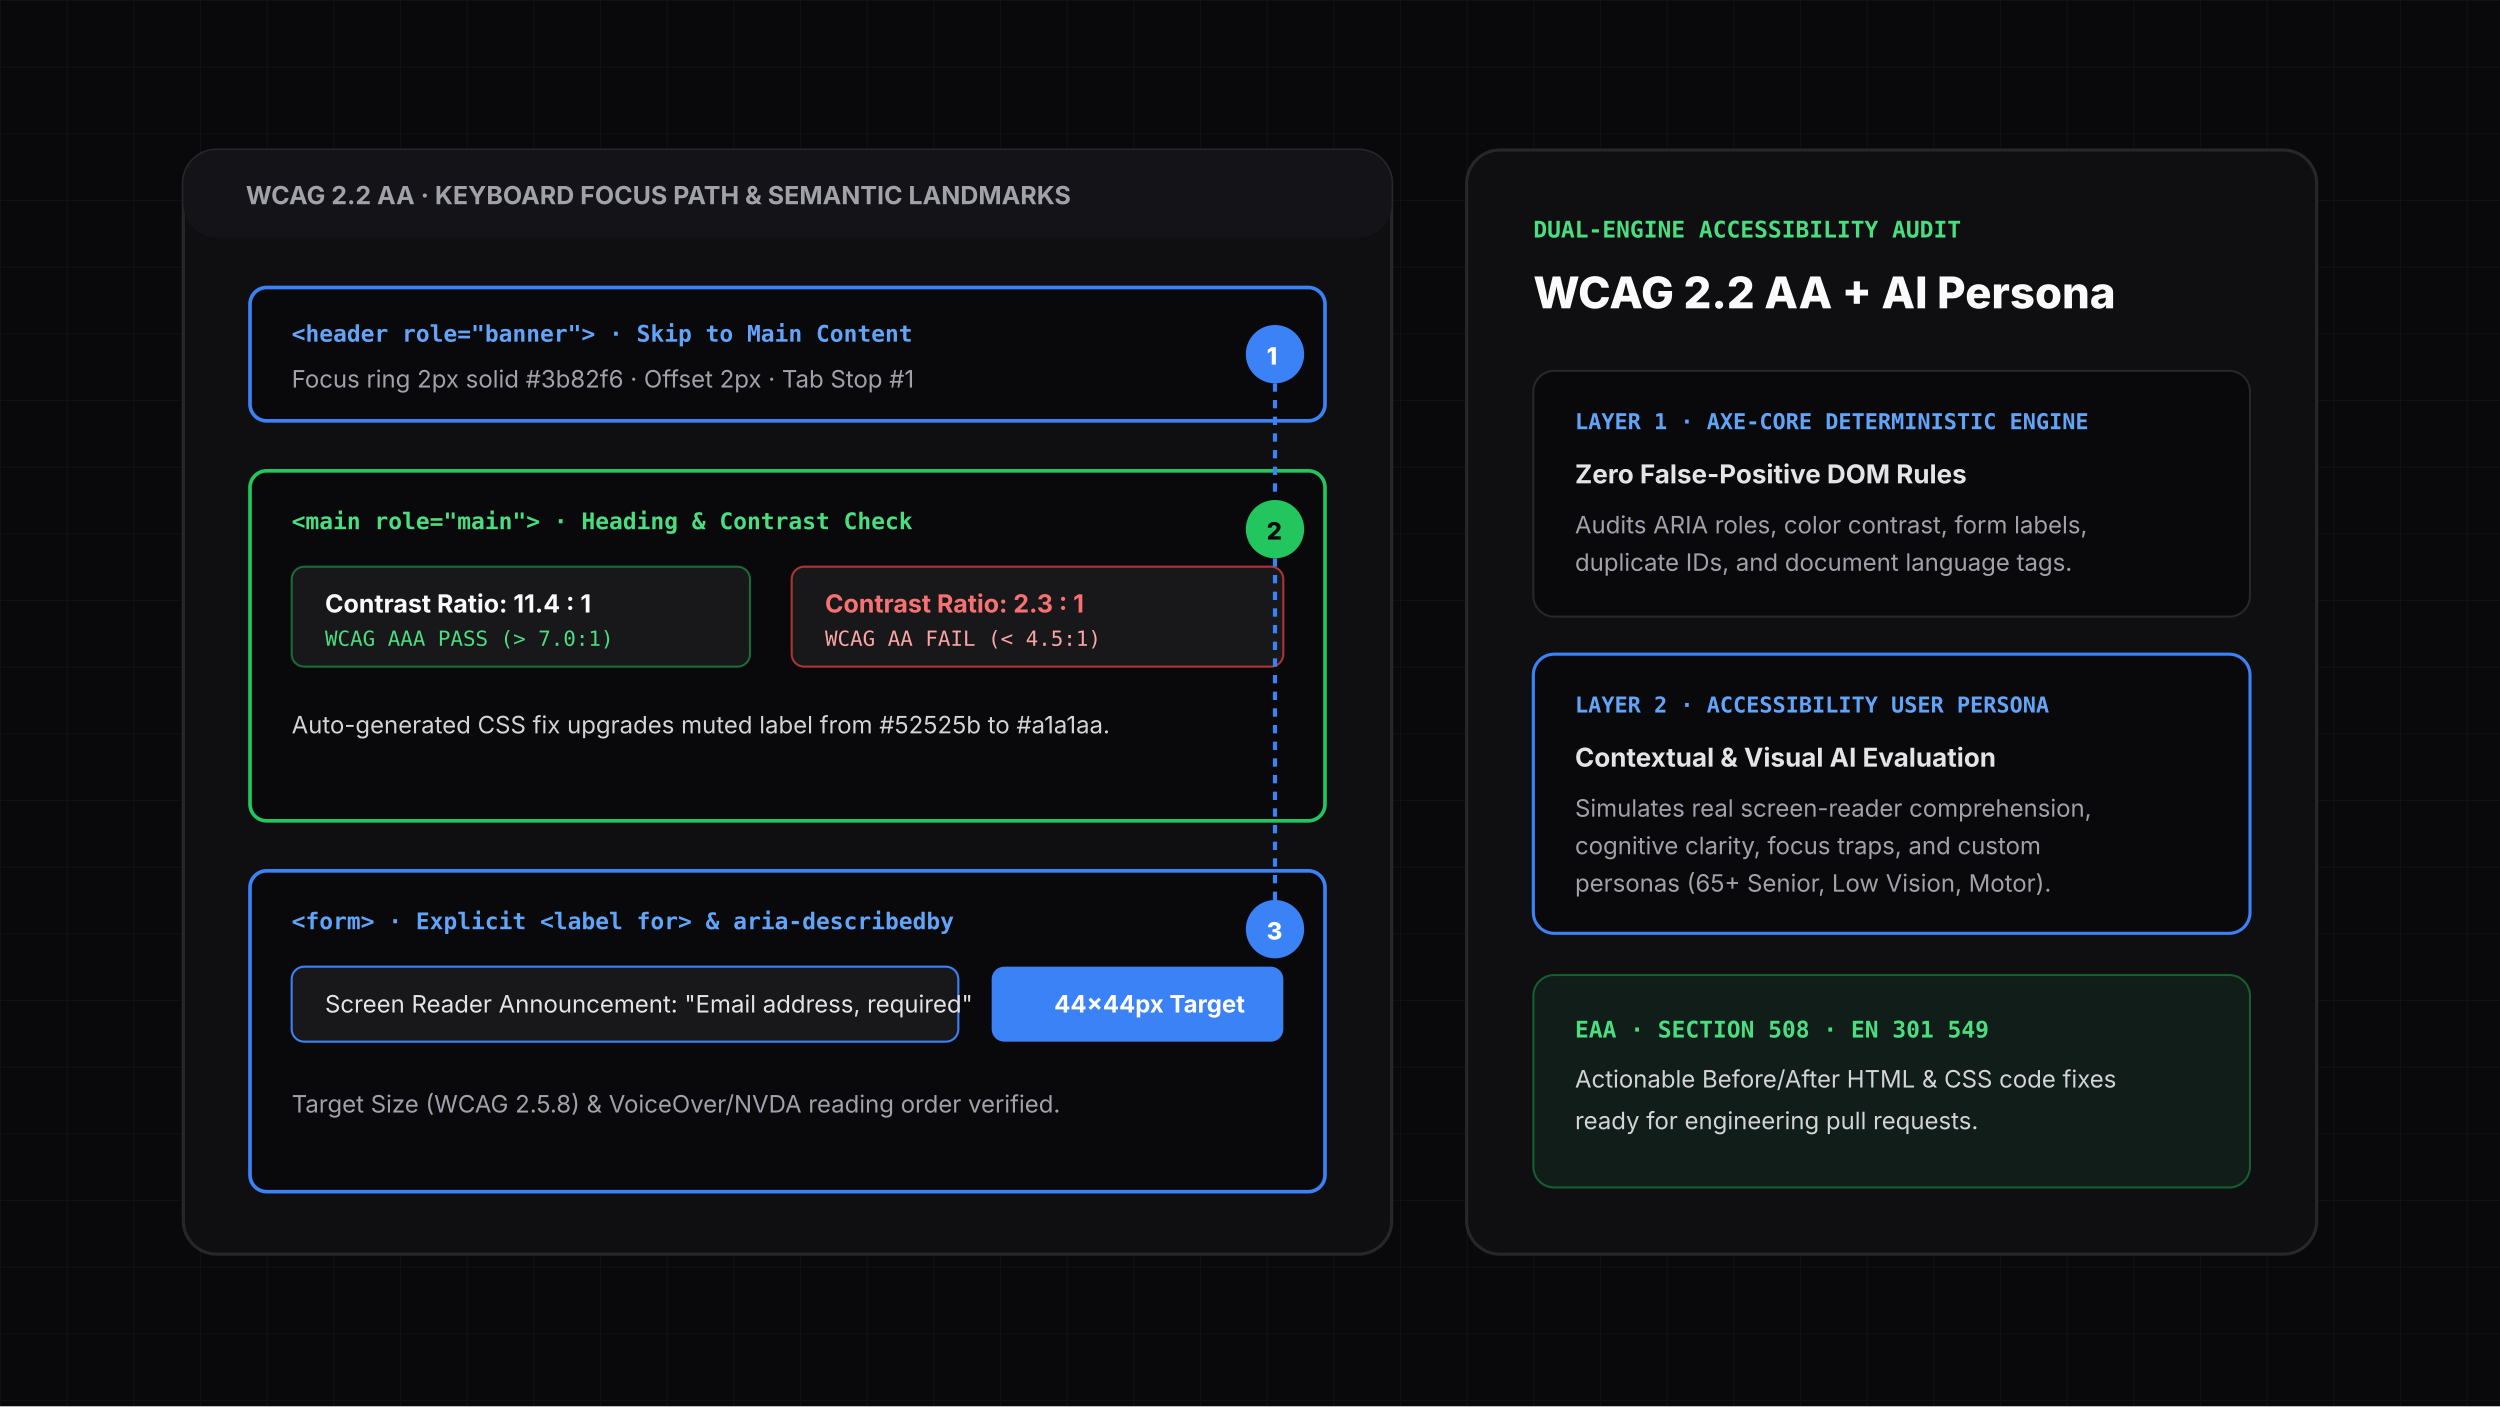
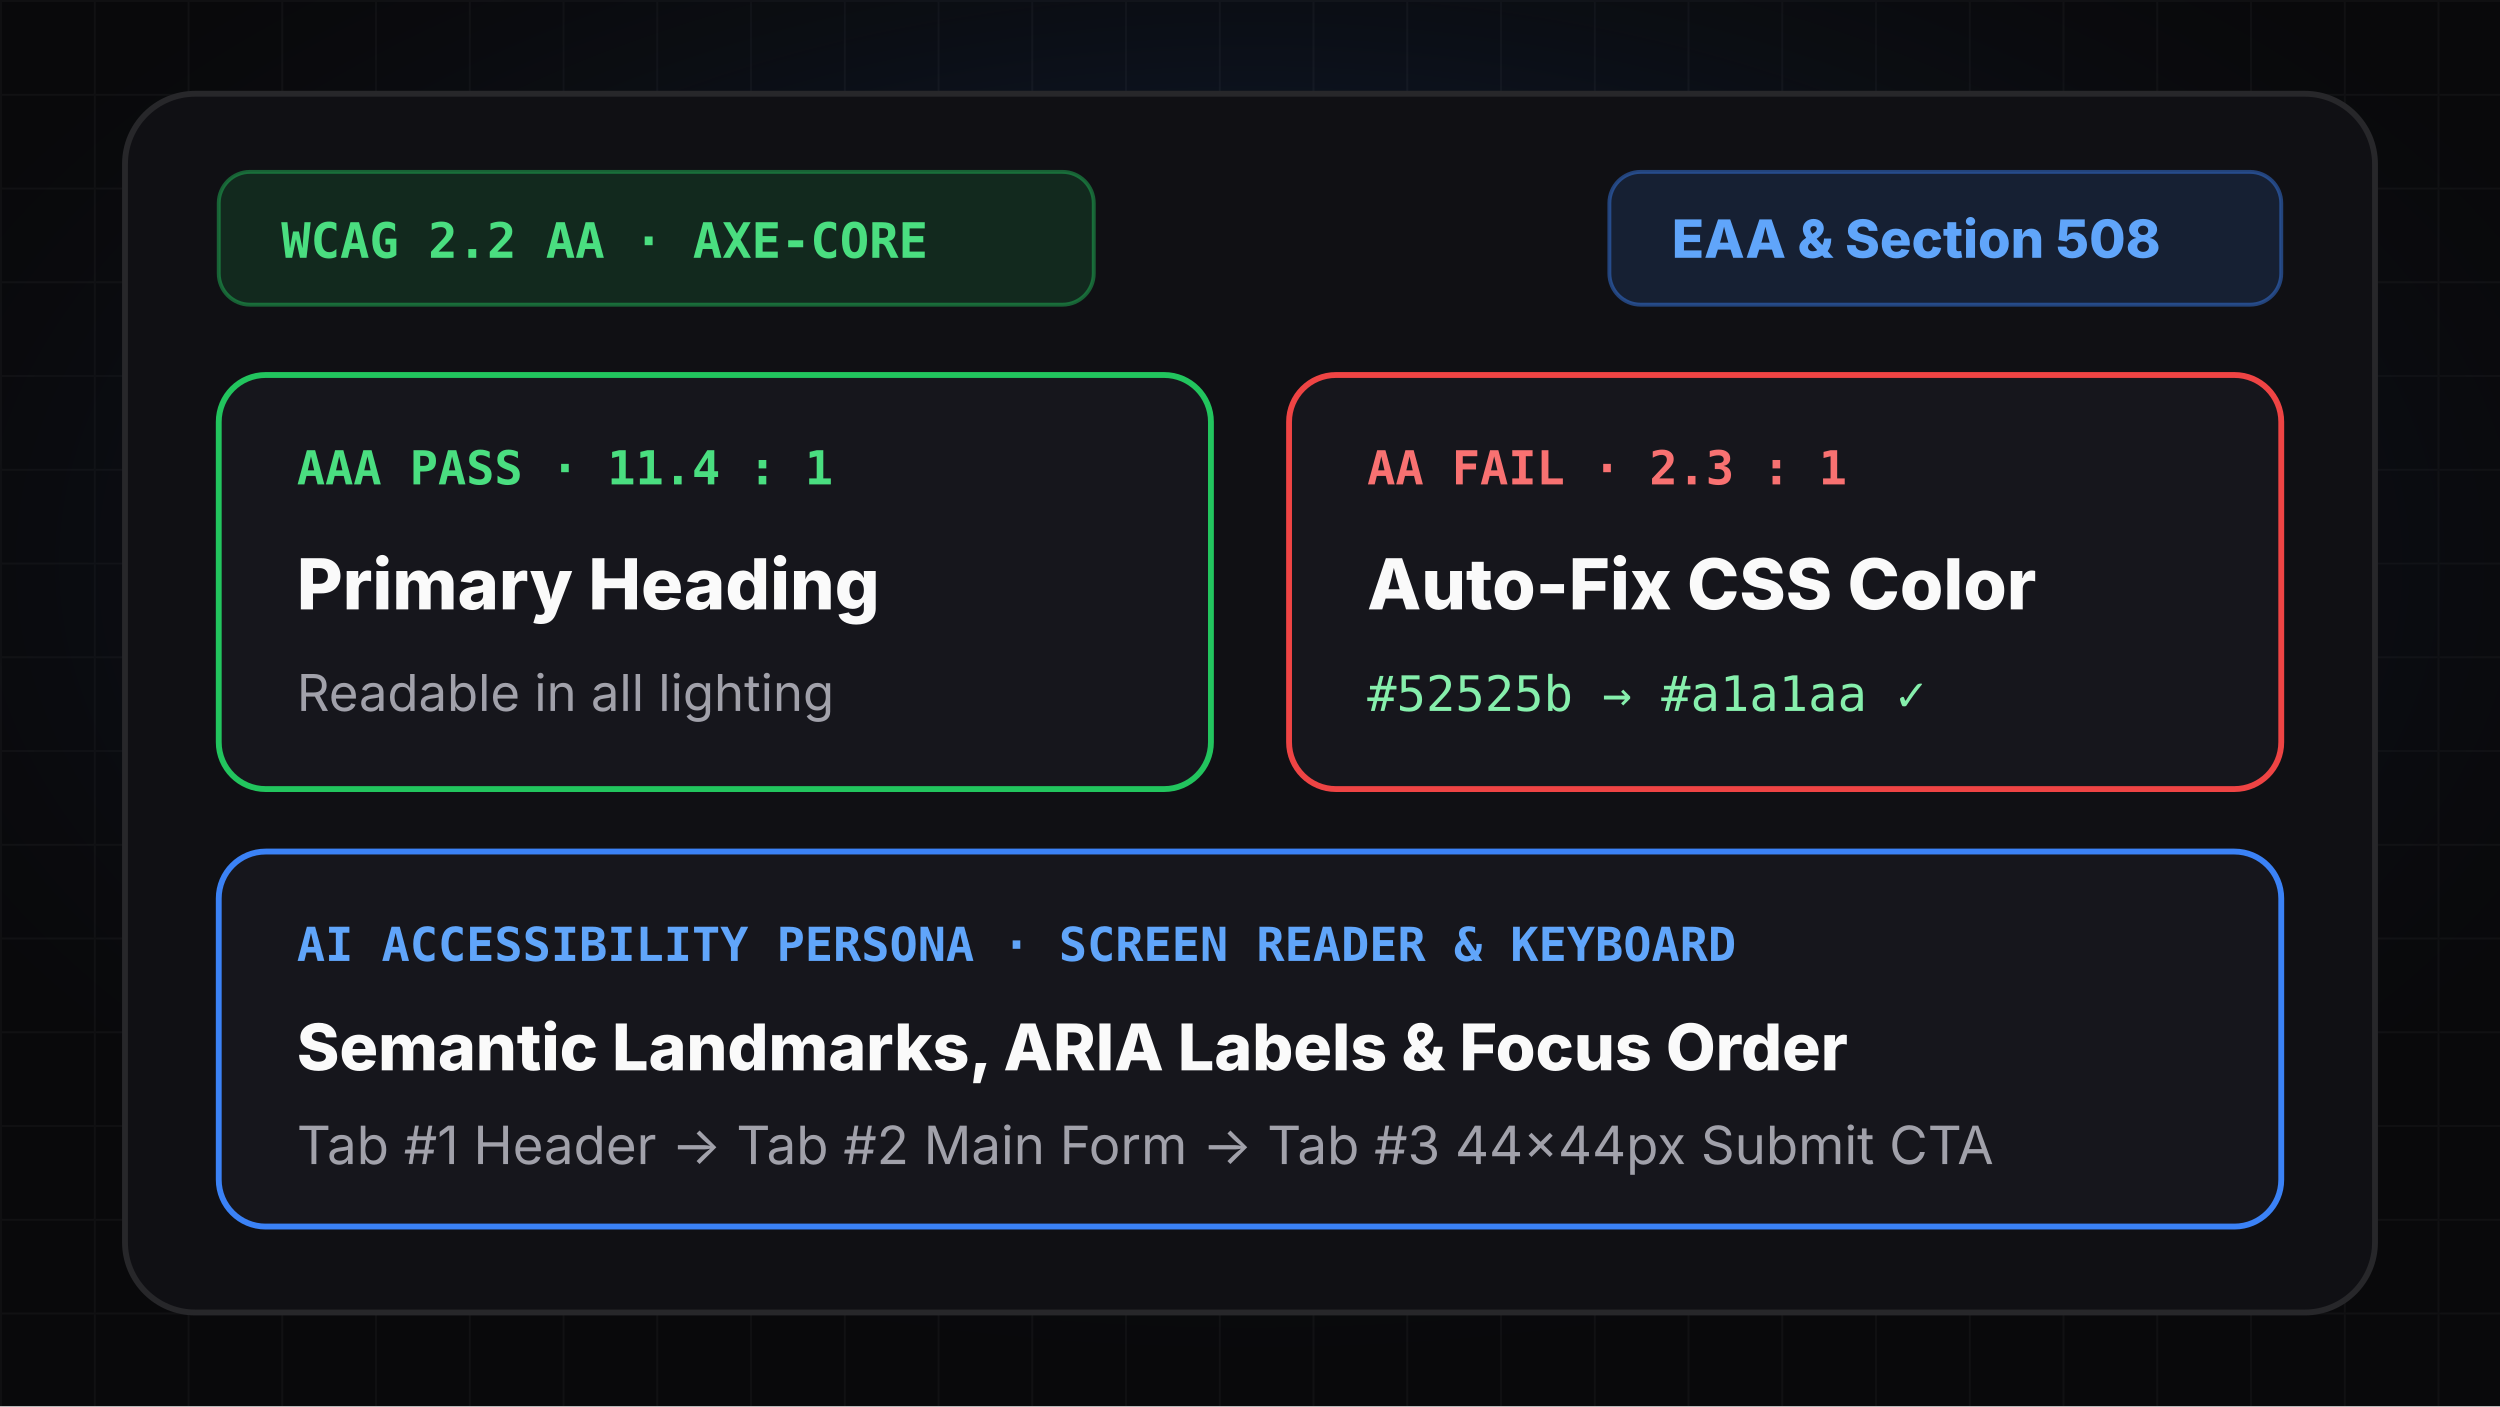
- <svg xmlns="http://www.w3.org/2000/svg" viewBox="0 0 1200 675" width="1200" height="675" fill="none">
+ <svg xmlns="http://www.w3.org/2000/svg" viewBox="0 0 640 360" width="640" height="360" fill="none">
  <defs>
-     <pattern id="a11yGrid" width="32" height="32" patternUnits="userSpaceOnUse">
-       <path d="M 32 0 L 0 0 0 32" fill="none" stroke="#ffffff" stroke-opacity="0.035" stroke-width="1" />
+     <radialGradient id="glowA11y" cx="50%" cy="40%" r="60%">
+       <stop offset="0%" stop-color="#22c55e" stop-opacity="0.16" />
+       <stop offset="55%" stop-color="#3b82f6" stop-opacity="0.08" />
+       <stop offset="100%" stop-color="#09090b" stop-opacity="0" />
+     </radialGradient>
+     <pattern id="gridA11y" width="24" height="24" patternUnits="userSpaceOnUse">
+       <path d="M 24 0 L 0 0 0 24" fill="none" stroke="#ffffff" stroke-opacity="0.03" stroke-width="1" />
    </pattern>
  </defs>
-   <rect width="1200" height="675" fill="#09090b" />
-   <rect width="1200" height="675" fill="url(#a11yGrid)" />
-   <rect x="88" y="72" width="580" height="530" rx="16" fill="#0f0f12" stroke="#27272a" stroke-width="1.5" />
-   <rect x="88" y="72" width="580" height="42" rx="16" fill="#141418" />
-   <text x="118" y="98" fill="#a1a1aa" font-family="Inter, sans-serif" font-size="12" font-weight="700">WCAG 2.2 AA · KEYBOARD FOCUS PATH &amp; SEMANTIC LANDMARKS</text>
-   <rect x="120" y="138" width="516" height="64" rx="8" fill="#09090b" stroke="#3b82f6" stroke-width="1.75" />
-   <text x="140" y="164" fill="#60a5fa" font-family="SF Mono, monospace" font-size="11" font-weight="700">&lt;header role="banner"&gt; · Skip to Main Content</text>
-   <text x="140" y="186" fill="#a1a1aa" font-family="Inter, sans-serif" font-size="11.5">Focus ring 2px solid #3b82f6 · Offset 2px · Tab Stop #1</text>
-   <circle cx="612" cy="170" r="14" fill="#3b82f6" />
-   <text x="608" y="175" fill="#ffffff" font-family="Inter, sans-serif" font-size="11.5" font-weight="800">1</text>
-   <rect x="120" y="226" width="516" height="168" rx="8" fill="#09090b" stroke="#22c55e" stroke-width="1.75" />
-   <text x="140" y="254" fill="#4ade80" font-family="SF Mono, monospace" font-size="11" font-weight="700">&lt;main role="main"&gt; · Heading &amp; Contrast Check</text>
-   <rect x="140" y="272" width="220" height="48" rx="6" fill="#18181b" stroke="#22c55e" stroke-opacity="0.5" />
-   <text x="156" y="294" fill="#fafafa" font-family="Inter, sans-serif" font-size="12" font-weight="700">Contrast Ratio: 11.4 : 1</text>
-   <text x="156" y="310" fill="#4ade80" font-family="SF Mono, monospace" font-size="10">WCAG AAA PASS (&gt; 7.0:1)</text>
-   <rect x="380" y="272" width="236" height="48" rx="6" fill="#18181b" stroke="#ef4444" stroke-opacity="0.7" />
-   <text x="396" y="294" fill="#f87171" font-family="Inter, sans-serif" font-size="12" font-weight="700">Contrast Ratio: 2.3 : 1</text>
-   <text x="396" y="310" fill="#fca5a5" font-family="SF Mono, monospace" font-size="10">WCAG AA FAIL (&lt; 4.5:1)</text>
-   <text x="140" y="352" fill="#d4d4d8" font-family="Inter, sans-serif" font-size="11.5">Auto-generated CSS fix upgrades muted label from #52525b to #a1a1aa.</text>
-   <circle cx="612" cy="254" r="14" fill="#22c55e" />
-   <text x="608" y="259" fill="#09090b" font-family="Inter, sans-serif" font-size="11.5" font-weight="800">2</text>
-   <rect x="120" y="418" width="516" height="154" rx="8" fill="#09090b" stroke="#3b82f6" stroke-width="1.75" />
-   <text x="140" y="446" fill="#60a5fa" font-family="SF Mono, monospace" font-size="11" font-weight="700">&lt;form&gt; · Explicit &lt;label for&gt; &amp; aria-describedby</text>
-   <rect x="140" y="464" width="320" height="36" rx="6" fill="#18181b" stroke="#3b82f6" />
-   <text x="156" y="486" fill="#e4e4e7" font-family="Inter, sans-serif" font-size="11.5">Screen Reader Announcement: "Email address, required"</text>
-   <rect x="476" y="464" width="140" height="36" rx="6" fill="#3b82f6" />
-   <text x="506" y="486" fill="#ffffff" font-family="Inter, sans-serif" font-size="11.5" font-weight="700">44×44px Target</text>
-   <text x="140" y="534" fill="#a1a1aa" font-family="Inter, sans-serif" font-size="11.5">Target Size (WCAG 2.5.8) &amp; VoiceOver/NVDA reading order verified.</text>
-   <circle cx="612" cy="446" r="14" fill="#3b82f6" />
-   <text x="608" y="451" fill="#ffffff" font-family="Inter, sans-serif" font-size="11.5" font-weight="800">3</text>
-   <path d="M612 184 L612 240" stroke="#3b82f6" stroke-width="2" stroke-dasharray="4 4" />
-   <path d="M612 268 L612 432" stroke="#3b82f6" stroke-width="2" stroke-dasharray="4 4" />
-   <rect x="704" y="72" width="408" height="530" rx="16" fill="#0f0f12" stroke="#27272a" stroke-width="1.5" />
-   <text x="736" y="114" fill="#4ade80" font-family="SF Mono, monospace" font-size="11" font-weight="700">DUAL-ENGINE ACCESSIBILITY AUDIT</text>
-   <text x="736" y="148" fill="#fafafa" font-family="Inter, sans-serif" font-size="21" font-weight="800">WCAG 2.2 AA + AI Persona</text>
-   <rect x="736" y="178" width="344" height="118" rx="10" fill="#09090b" stroke="#27272a" />
-   <text x="756" y="206" fill="#60a5fa" font-family="SF Mono, monospace" font-size="10.5" font-weight="700">LAYER 1 · AXE-CORE DETERMINISTIC ENGINE</text>
-   <text x="756" y="232" fill="#e4e4e7" font-family="Inter, sans-serif" font-size="12.5" font-weight="700">Zero False-Positive DOM Rules</text>
-   <text x="756" y="256" fill="#a1a1aa" font-family="Inter, sans-serif" font-size="11.5">Audits ARIA roles, color contrast, form labels,</text>
-   <text x="756" y="274" fill="#a1a1aa" font-family="Inter, sans-serif" font-size="11.5">duplicate IDs, and document language tags.</text>
-   <rect x="736" y="314" width="344" height="134" rx="10" fill="#09090b" stroke="#3b82f6" stroke-width="1.5" />
-   <text x="756" y="342" fill="#60a5fa" font-family="SF Mono, monospace" font-size="10.5" font-weight="700">LAYER 2 · ACCESSIBILITY USER PERSONA</text>
-   <text x="756" y="368" fill="#e4e4e7" font-family="Inter, sans-serif" font-size="12.5" font-weight="700">Contextual &amp; Visual AI Evaluation</text>
-   <text x="756" y="392" fill="#a1a1aa" font-family="Inter, sans-serif" font-size="11.5">Simulates real screen-reader comprehension,</text>
-   <text x="756" y="410" fill="#a1a1aa" font-family="Inter, sans-serif" font-size="11.5">cognitive clarity, focus traps, and custom</text>
-   <text x="756" y="428" fill="#a1a1aa" font-family="Inter, sans-serif" font-size="11.5">personas (65+ Senior, Low Vision, Motor).</text>
-   <rect x="736" y="468" width="344" height="102" rx="10" fill="#22c55e" fill-opacity="0.08" stroke="#22c55e" stroke-opacity="0.4" />
-   <text x="756" y="498" fill="#4ade80" font-family="SF Mono, monospace" font-size="11" font-weight="700">EAA · SECTION 508 · EN 301 549</text>
-   <text x="756" y="522" fill="#d4d4d8" font-family="Inter, sans-serif" font-size="11.5">Actionable Before/After HTML &amp; CSS code fixes</text>
-   <text x="756" y="542" fill="#d4d4d8" font-family="Inter, sans-serif" font-size="11.5">ready for engineering pull requests.</text>
+   <rect width="640" height="360" fill="#09090b" />
+   <rect width="640" height="360" fill="url(#gridA11y)" />
+   <rect width="640" height="360" fill="url(#glowA11y)" />
+   <rect x="32" y="24" width="576" height="312" rx="18" fill="#101014" stroke="#27272a" stroke-width="1.5" />
+   <rect x="56" y="44" width="224" height="34" rx="8" fill="#22c55e" fill-opacity="0.14" stroke="#22c55e" stroke-opacity="0.45" />
+   <text x="72" y="66" fill="#4ade80" font-family="SF Mono, monospace" font-size="12.5" font-weight="700">WCAG 2.2 AA · AXE-CORE</text>
+   <rect x="412" y="44" width="172" height="34" rx="8" fill="#3b82f6" fill-opacity="0.14" stroke="#3b82f6" stroke-opacity="0.45" />
+   <text x="428" y="66" fill="#60a5fa" font-family="Inter, sans-serif" font-size="13.5" font-weight="800">EAA &amp; Section 508</text>
+   <rect x="56" y="96" width="254" height="106" rx="12" fill="#16161c" stroke="#22c55e" stroke-width="1.5" />
+   <text x="76" y="124" fill="#4ade80" font-family="SF Mono, monospace" font-size="12" font-weight="700">AAA PASS · 11.4 : 1</text>
+   <text x="76" y="156" fill="#fafafa" font-family="Inter, sans-serif" font-size="18" font-weight="800">Primary Heading</text>
+   <text x="76" y="182" fill="#a1a1aa" font-family="Inter, sans-serif" font-size="13">Readable in all lighting</text>
+   <rect x="330" y="96" width="254" height="106" rx="12" fill="#16161c" stroke="#ef4444" stroke-width="1.5" />
+   <text x="350" y="124" fill="#f87171" font-family="SF Mono, monospace" font-size="12" font-weight="700">AA FAIL · 2.3 : 1</text>
+   <text x="350" y="156" fill="#fafafa" font-family="Inter, sans-serif" font-size="18" font-weight="800">Auto-Fix CSS Color</text>
+   <text x="350" y="182" fill="#86efac" font-family="SF Mono, monospace" font-size="12.5">#52525b → #a1a1aa ✓</text>
+   <rect x="56" y="218" width="528" height="96" rx="12" fill="#16161c" stroke="#3b82f6" stroke-width="1.5" />
+   <text x="76" y="246" fill="#60a5fa" font-family="SF Mono, monospace" font-size="12" font-weight="700">AI ACCESSIBILITY PERSONA · SCREEN READER &amp; KEYBOARD</text>
+   <text x="76" y="274" fill="#fafafa" font-family="Inter, sans-serif" font-size="16.5" font-weight="800">Semantic Landmarks, ARIA Labels &amp; Focus Order</text>
+   <text x="76" y="298" fill="#a1a1aa" font-family="Inter, sans-serif" font-size="13.5">Tab #1 Header  →  Tab #2 Main Form  →  Tab #3 44×44px Submit CTA</text>
</svg>
